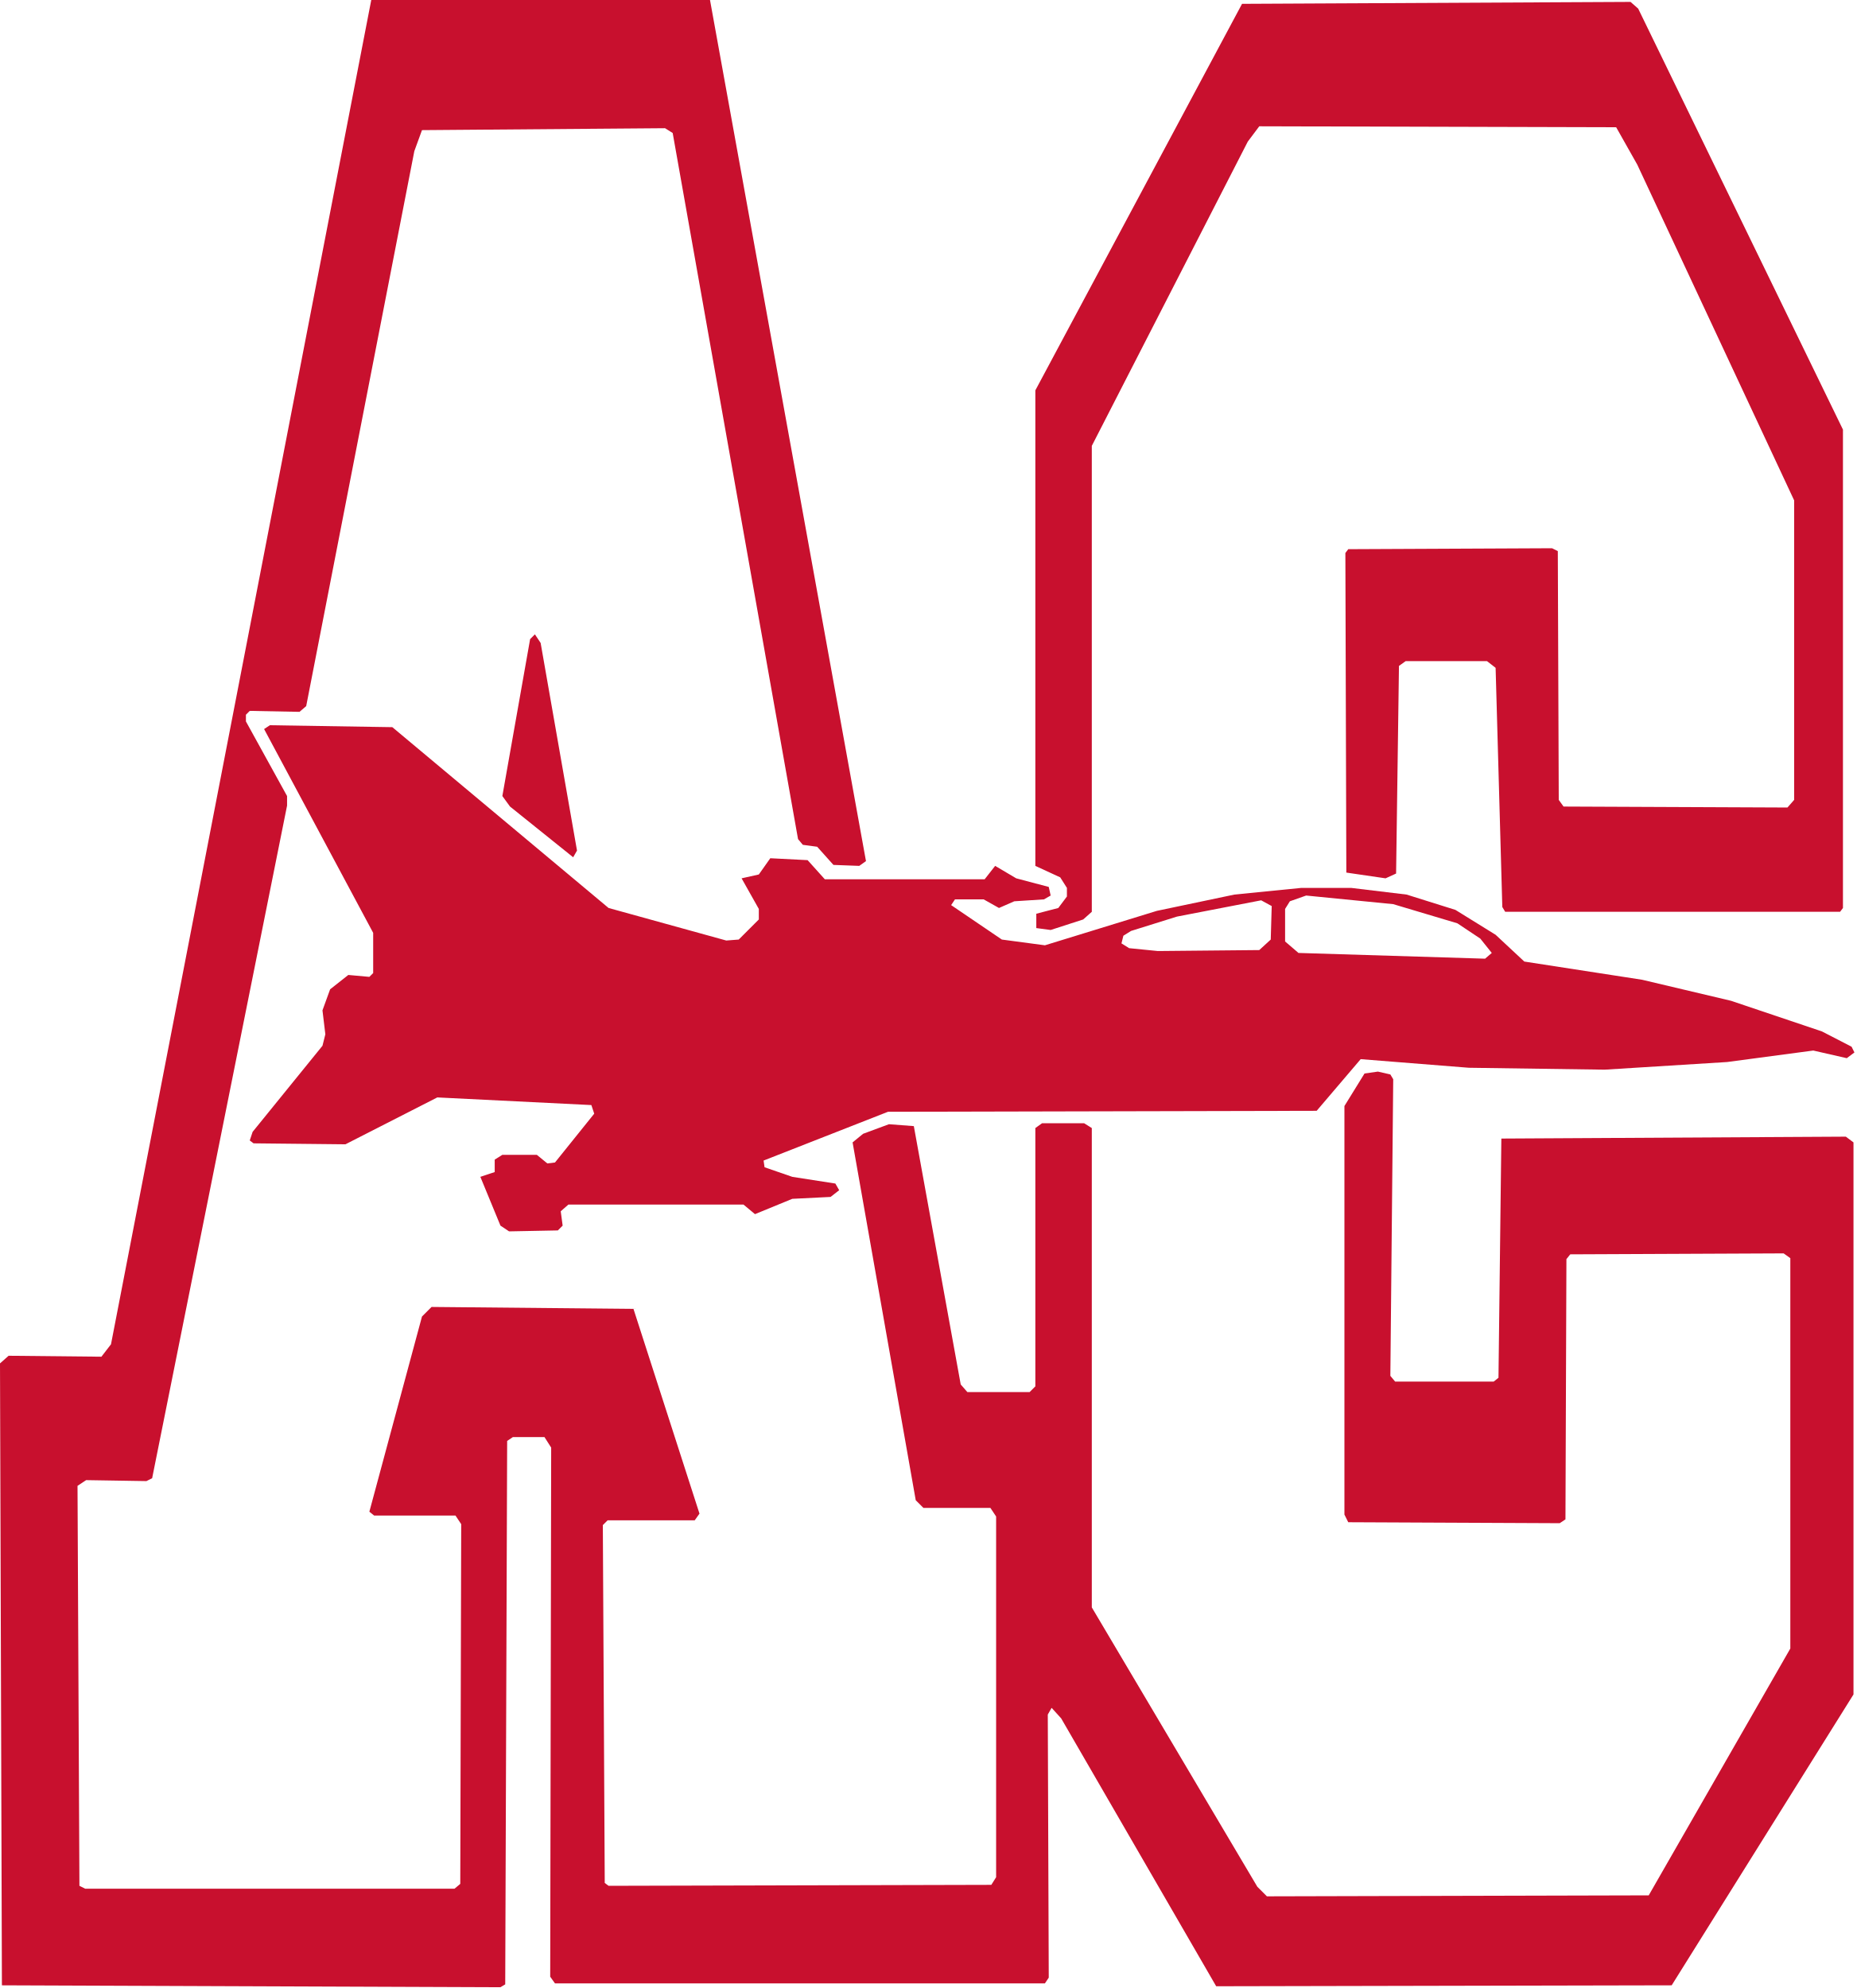
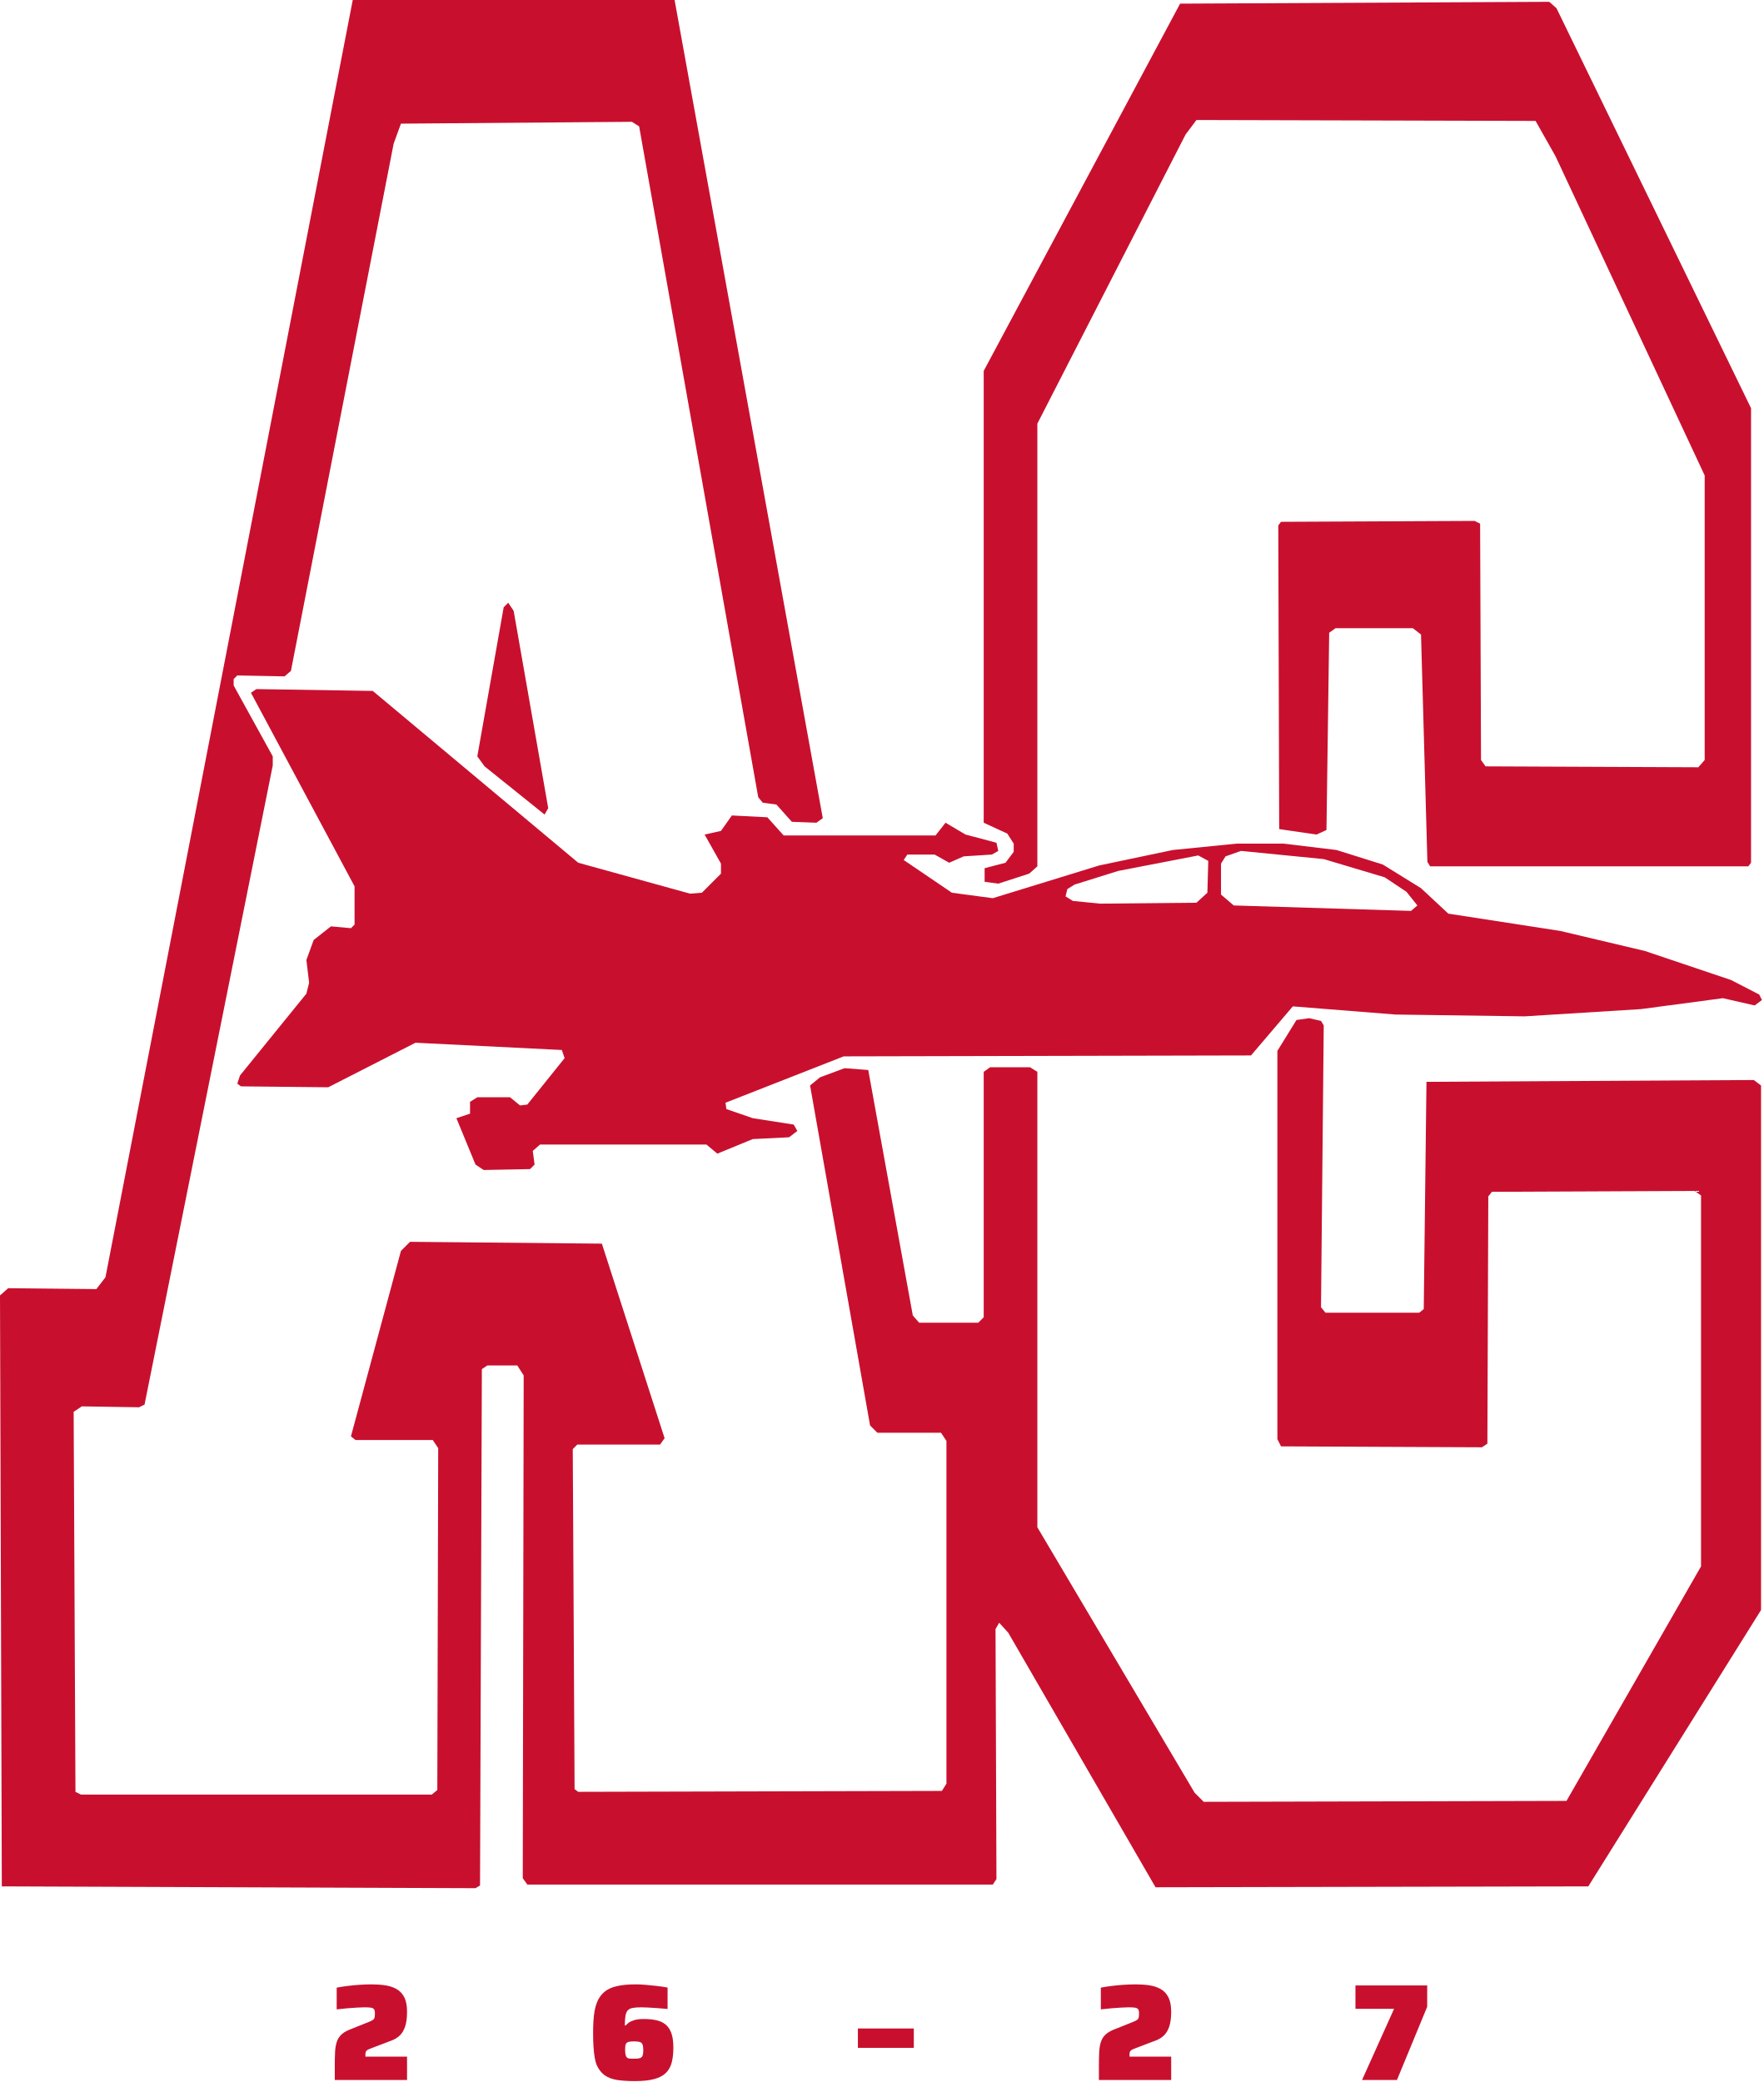
- <svg xmlns="http://www.w3.org/2000/svg" width="8.86in" height="9.49in" viewBox="0 0 886 949">
+ <svg xmlns="http://www.w3.org/2000/svg" width="8.86in" height="10.46in" viewBox="0 0 886 1046">
  <g id="ink-jets-red">
-     <path fill="#C8102E" fill-rule="nonzero" d="M177.21 0 52.98 641.71 48.41 647.64 4.11 647.19 0 650.84 0.91 947.72 238.87 948.63 241.15 947.26 242.07 687.84 244.81 686.01H259.88L263.08 691.03L262.62 943.61L264.9 946.8H498.75L500.58 944.06L500.12 818.46L501.95 815.26L506.51 820.29L580.5 948.17L797.91 947.72L884.69 808.87V545.34L881.03 542.6L716.61 543.51L715.24 657.69L712.96 659.52H665.91L663.63 656.78L665 515.19L663.63 512.91L657.69 511.54L651.3 512.45L641.71 527.98V723L643.53 726.66L744.47 727.12L747.21 725.29L747.67 601.06L749.5 598.77L851.35 598.32L854.54 600.6V786.95L786.95 904.78L604.71 905.24L600.14 900.67L521.13 767.31V538.49L517.48 536.2H497.38L494.18 538.49V661.8L491.44 664.54H461.75L458.56 660.89L436.18 537.57L424.3 536.66L411.97 541.23L406.95 545.34L437.09 716.15L440.75 719.81H472.72L475.46 723.92V896.11L473.17 899.76L290.48 900.22L288.65 898.85L287.74 728.03L290.02 725.75H331.59L333.87 722.55L302.36 624.81L205.99 623.89L201.42 628.46L176.3 721.63L178.58 723.46H217.4L220.14 727.57L219.69 899.3L216.95 901.59H40.65L37.91 900.22L37 709.3L41.11 706.56L69.88 707.02L72.62 705.65L137.02 384.57V380L117.38 344.38V341.18L119.21 339.35L142.96 339.81L146.15 337.07L197.76 72.16L201.42 62.12L317.43 61.2L321.08 63.49L380.91 400.55L383.2 403.29L390.05 404.21L397.81 412.88L410.14 413.34L413.34 411.06L338.89 0ZM126.06 348.03 178.12 445.31V464.5L176.3 466.32L166.25 465.41L157.57 472.26L153.92 482.31L155.29 493.73L153.92 499.21L120.58 540.31L119.21 544.42L121.03 545.79L164.88 546.25L208.73 523.87L282.26 527.52L283.63 531.63L264.9 554.93L261.25 555.38L256.23 551.27H239.78L236.13 553.56V559.5L229.28 561.78L238.87 585.07L242.98 587.81L266.27 587.36L268.56 585.07L267.64 578.22L271.3 575.02H354.88L360.36 579.59L378.17 572.28L396.44 571.37L400.55 568.17L398.73 564.98L378.17 561.78L364.93 557.21L364.47 554.01L423.85 530.72L628.46 530.26L649.47 505.6L701.08 509.71L765.94 510.62L824.4 506.97L865.5 501.49L881.49 505.14L885.14 502.4L883.77 499.66L869.62 492.36L826.23 477.74L783.75 467.69L727.57 459.01L713.87 446.23L694.69 434.35L671.39 427.04L644.9 423.85H621.15L589.18 427.04L552.19 434.81L498.75 451.25L478.2 448.51L453.99 432.07L455.82 429.33H469.52L476.83 433.44L484.13 430.24L498.29 429.33L501.49 427.5L500.58 423.39L485.05 419.28L475 413.34L469.98 419.74H393.7L385.48 410.6L367.67 409.69L362.19 417.45L353.97 419.28L362.19 433.89V438.92L352.6 448.51L346.66 448.97L290.48 433.44L187.26 347.12L128.8 346.2ZM592.84 1.83 494.18 186.35V413.34L506.06 418.82L509.25 423.85V427.96L505.14 433.44L494.64 436.18V443.03L501.49 443.94L517.02 438.92L521.13 435.26V212.84L595.58 67.6L601.06 60.29L771.42 60.75L781.47 78.56L856.37 238.87V381.83L853.17 385.48L746.3 385.02L744.01 381.83L743.56 263.08L740.82 261.71L643.53 262.16L642.16 263.99L642.62 416.54L661.35 419.28L666.37 417L667.74 317.88L670.94 315.6H709.76L713.87 318.8L717.07 432.98L718.44 435.26H878.29L879.66 433.44V205.07L781.92 4.11L778.27 0.91ZM613.39 433.89 615.67 430.24 623.44 427.5 665 431.61 695.6 440.75 706.56 448.05 712.04 454.9 708.85 457.64 619.78 454.9 613.39 449.42ZM255.31 302.81 253.03 305.1 239.78 380 243.44 385.02 273.58 409.23 275.41 406.03 258.05 306.92ZM607 432.52 606.54 448.51 601.06 453.53 552.64 453.99 538.94 452.62 535.29 450.34 536.2 446.68 539.86 444.4 561.78 437.55 601.97 429.78Z" />
+     <path fill="#C8102E" fill-rule="nonzero" d="M177.21 0 52.98 641.71 48.41 647.64 4.11 647.19 0 650.84 0.91 947.72 238.87 948.63 241.15 947.26 242.07 687.84 244.81 686.01H259.88L263.08 691.03L262.62 943.61L264.9 946.8H498.75L500.58 944.06L500.12 818.46L501.95 815.26L506.51 820.29L580.5 948.17L797.91 947.72L884.69 808.87V545.34L881.03 542.6L716.61 543.51L715.24 657.69L712.96 659.52H665.91L663.63 656.78L665 515.19L663.63 512.91L657.69 511.54L651.3 512.45L641.71 527.98V723L643.53 726.66L744.47 727.12L747.21 725.29L747.67 601.06L749.5 598.77L851.35 598.32L854.54 600.6V786.95L786.95 904.78L604.71 905.24L600.14 900.67L521.13 767.31V538.49L517.48 536.2H497.38L494.18 538.49V661.8L491.44 664.54H461.75L458.56 660.89L436.18 537.57L424.3 536.66L411.97 541.23L406.95 545.34L437.09 716.15L440.75 719.81H472.72L475.46 723.92V896.11L473.17 899.76L290.48 900.22L288.65 898.85L287.74 728.03L290.02 725.75H331.59L333.87 722.55L302.36 624.81L205.99 623.89L201.42 628.46L176.3 721.63L178.58 723.46H217.4L220.14 727.57L219.69 899.3L216.95 901.59H40.65L37.91 900.22L37 709.3L41.11 706.56L69.88 707.02L72.62 705.65L137.02 384.57V380L117.38 344.38V341.18L119.21 339.35L142.96 339.81L146.15 337.07L197.76 72.16L201.42 62.12L317.43 61.2L321.08 63.49L380.91 400.55L383.2 403.29L390.05 404.21L397.81 412.88L410.14 413.34L413.34 411.06L338.89 0ZM126.06 348.03 178.12 445.31V464.5L176.3 466.32L166.25 465.41L157.57 472.26L153.92 482.31L155.29 493.73L153.92 499.21L120.58 540.31L119.21 544.42L121.03 545.79L164.88 546.25L208.73 523.87L282.26 527.52L283.63 531.63L264.9 554.93L261.25 555.38L256.23 551.27H239.78L236.13 553.56V559.5L229.28 561.78L238.87 585.07L242.98 587.81L266.27 587.36L268.56 585.07L267.64 578.22L271.3 575.02H354.88L360.36 579.59L378.17 572.28L396.44 571.37L400.55 568.17L398.73 564.98L378.17 561.78L364.93 557.21L364.47 554.01L423.85 530.72L628.46 530.26L649.47 505.6L701.08 509.71L765.94 510.62L824.4 506.97L865.5 501.49L881.49 505.14L885.14 502.4L883.77 499.66L869.62 492.36L826.23 477.74L783.75 467.69L727.57 459.01L713.87 446.23L694.69 434.35L671.39 427.04L644.9 423.85H621.15L589.18 427.04L552.19 434.81L498.75 451.25L478.2 448.51L453.99 432.07L455.82 429.33H469.52L476.83 433.44L484.13 430.24L498.29 429.33L501.49 427.5L500.58 423.39L485.05 419.28L475 413.34L469.98 419.74H393.7L385.48 410.6L367.67 409.69L362.19 417.45L353.97 419.28L362.19 433.89V438.92L352.6 448.51L346.66 448.97L290.48 433.44L187.26 347.12L128.8 346.2ZM592.84 1.83 494.18 186.35V413.34L506.06 418.82L509.25 423.85V427.96L505.14 433.44L494.64 436.18V443.03L501.49 443.94L517.02 438.92L521.13 435.26V212.84L595.58 67.6L601.06 60.29L771.42 60.75L781.47 78.56L856.37 238.87V381.83L853.17 385.48L746.3 385.02L744.01 381.83L743.56 263.08L740.82 261.71L643.53 262.16L642.16 263.99L642.62 416.54L661.35 419.28L666.37 417L667.74 317.88L670.94 315.6H709.76L713.87 318.8L717.07 432.98L718.44 435.26H878.29L879.66 433.44V205.07L781.92 4.11L778.27 0.91ZM613.39 433.89 615.67 430.24 623.44 427.5 665 431.61 695.6 440.75 706.56 448.05 712.04 454.9 708.85 457.64 619.78 454.9 613.39 449.42ZM255.31 302.81 253.03 305.1 239.78 380 243.44 385.02 273.58 409.23 275.41 406.03 258.05 306.92ZM318.87 1045.55Q324.81 1045.55 328.57 1044.55Q332.34 1043.55 334.48 1041.48Q336.62 1039.41 337.44 1036.23Q338.27 1033.06 338.27 1028.71Q338.27 1024.22 337.24 1021.39Q336.2 1018.56 334.27 1017.04Q332.34 1015.52 329.57 1014.93Q326.81 1014.35 323.29 1014.35Q320.32 1014.35 318.46 1014.97Q316.59 1015.59 315.66 1016.35Q314.73 1017.11 314.32 1017.59H313.9Q313.9 1014.62 314.21 1012.79Q314.52 1010.96 315.35 1010.03Q316.18 1009.1 317.84 1008.79Q319.49 1008.48 322.19 1008.48Q323.36 1008.48 325.36 1008.58Q327.36 1008.68 329.95 1008.86Q332.54 1009.03 335.37 1009.31V998.54Q332.61 998.05 329.64 997.71Q326.67 997.36 324.02 997.15Q321.36 996.95 319.36 996.95Q313.76 996.95 309.86 997.85Q305.96 998.74 303.55 1000.78Q301.13 1002.82 299.82 1006.2Q299.13 1007.93 298.71 1010.2Q298.3 1012.48 298.13 1015.21Q297.95 1017.94 297.95 1021.18Q297.95 1025.25 298.16 1028.43Q298.37 1031.61 298.78 1033.88Q299.2 1036.16 299.75 1037.47Q301.34 1040.93 303.82 1042.65Q306.31 1044.38 310 1044.97Q313.69 1045.55 318.87 1045.55ZM168.18 1045H204.49V1033.26H183.57V1031.95Q183.57 1031.12 183.85 1030.64Q184.13 1030.16 184.75 1029.81Q185.37 1029.47 186.34 1029.12L197.17 1024.98Q199.25 1024.15 200.9 1022.56Q202.56 1020.97 203.53 1018.11Q204.49 1015.24 204.49 1010.69Q204.49 1006.13 203.08 1003.4Q201.66 1000.68 199.21 999.3Q196.76 997.91 193.55 997.43Q190.34 996.95 186.75 996.95Q183.99 996.95 180.81 997.15Q177.64 997.36 174.6 997.74Q171.56 998.12 169.14 998.6V1009.51Q171.91 1009.17 174.53 1008.96Q177.15 1008.75 179.36 1008.62Q181.57 1008.48 183.02 1008.48Q185.16 1008.48 186.3 1008.65Q187.44 1008.82 187.89 1009.44Q188.34 1010.07 188.34 1011.45Q188.34 1012.9 188.16 1013.62Q187.99 1014.35 187.3 1014.83Q186.61 1015.31 185.02 1015.93L175.36 1019.8Q172.73 1020.9 171.25 1022.42Q169.77 1023.94 169.11 1026.08Q168.45 1028.22 168.32 1031.09Q168.18 1033.95 168.18 1037.82ZM552.05 1045H588.36V1033.26H567.45V1031.95Q567.45 1031.12 567.72 1030.64Q568 1030.16 568.62 1029.81Q569.24 1029.47 570.21 1029.12L581.05 1024.98Q583.12 1024.15 584.77 1022.56Q586.43 1020.97 587.4 1018.11Q588.36 1015.24 588.36 1010.69Q588.36 1006.13 586.95 1003.4Q585.53 1000.68 583.08 999.3Q580.63 997.91 577.42 997.43Q574.21 996.95 570.62 996.95Q567.86 996.95 564.68 997.15Q561.51 997.36 558.47 997.74Q555.43 998.12 553.02 998.6V1009.51Q555.78 1009.17 558.4 1008.96Q561.02 1008.75 563.23 1008.62Q565.44 1008.48 566.89 1008.48Q569.03 1008.48 570.17 1008.65Q571.31 1008.82 571.76 1009.44Q572.21 1010.07 572.21 1011.45Q572.21 1012.9 572.04 1013.62Q571.86 1014.35 571.17 1014.83Q570.48 1015.31 568.9 1015.93L559.23 1019.8Q556.61 1020.9 555.12 1022.42Q553.64 1023.94 552.98 1026.08Q552.33 1028.22 552.19 1031.09Q552.05 1033.95 552.05 1037.82ZM607 432.52 606.54 448.51 601.06 453.53 552.64 453.99 538.94 452.62 535.29 450.34 536.2 446.68 539.86 444.4 561.78 437.55 601.97 429.78ZM684.24 1045H701.78L716.97 1008.2V997.5H680.93V1009.24H700.33ZM430.97 1028.84H459.07V1019.11H430.97ZM318.32 1034.3Q317.15 1034.3 316.32 1034.23Q315.49 1034.16 315.01 1033.75Q314.52 1033.33 314.28 1032.4Q314.04 1031.47 314.04 1029.74Q314.04 1028.57 314.14 1027.81Q314.25 1027.05 314.66 1026.53Q315.07 1026.01 315.94 1025.81Q316.8 1025.6 318.32 1025.6Q319.77 1025.6 320.74 1025.74Q321.7 1025.88 322.22 1026.32Q322.74 1026.77 322.95 1027.67Q323.15 1028.57 323.15 1030.02Q323.15 1031.47 322.95 1032.33Q322.74 1033.19 322.22 1033.61Q321.7 1034.02 320.74 1034.16Q319.77 1034.3 318.32 1034.3Z" />
  </g>
</svg>
